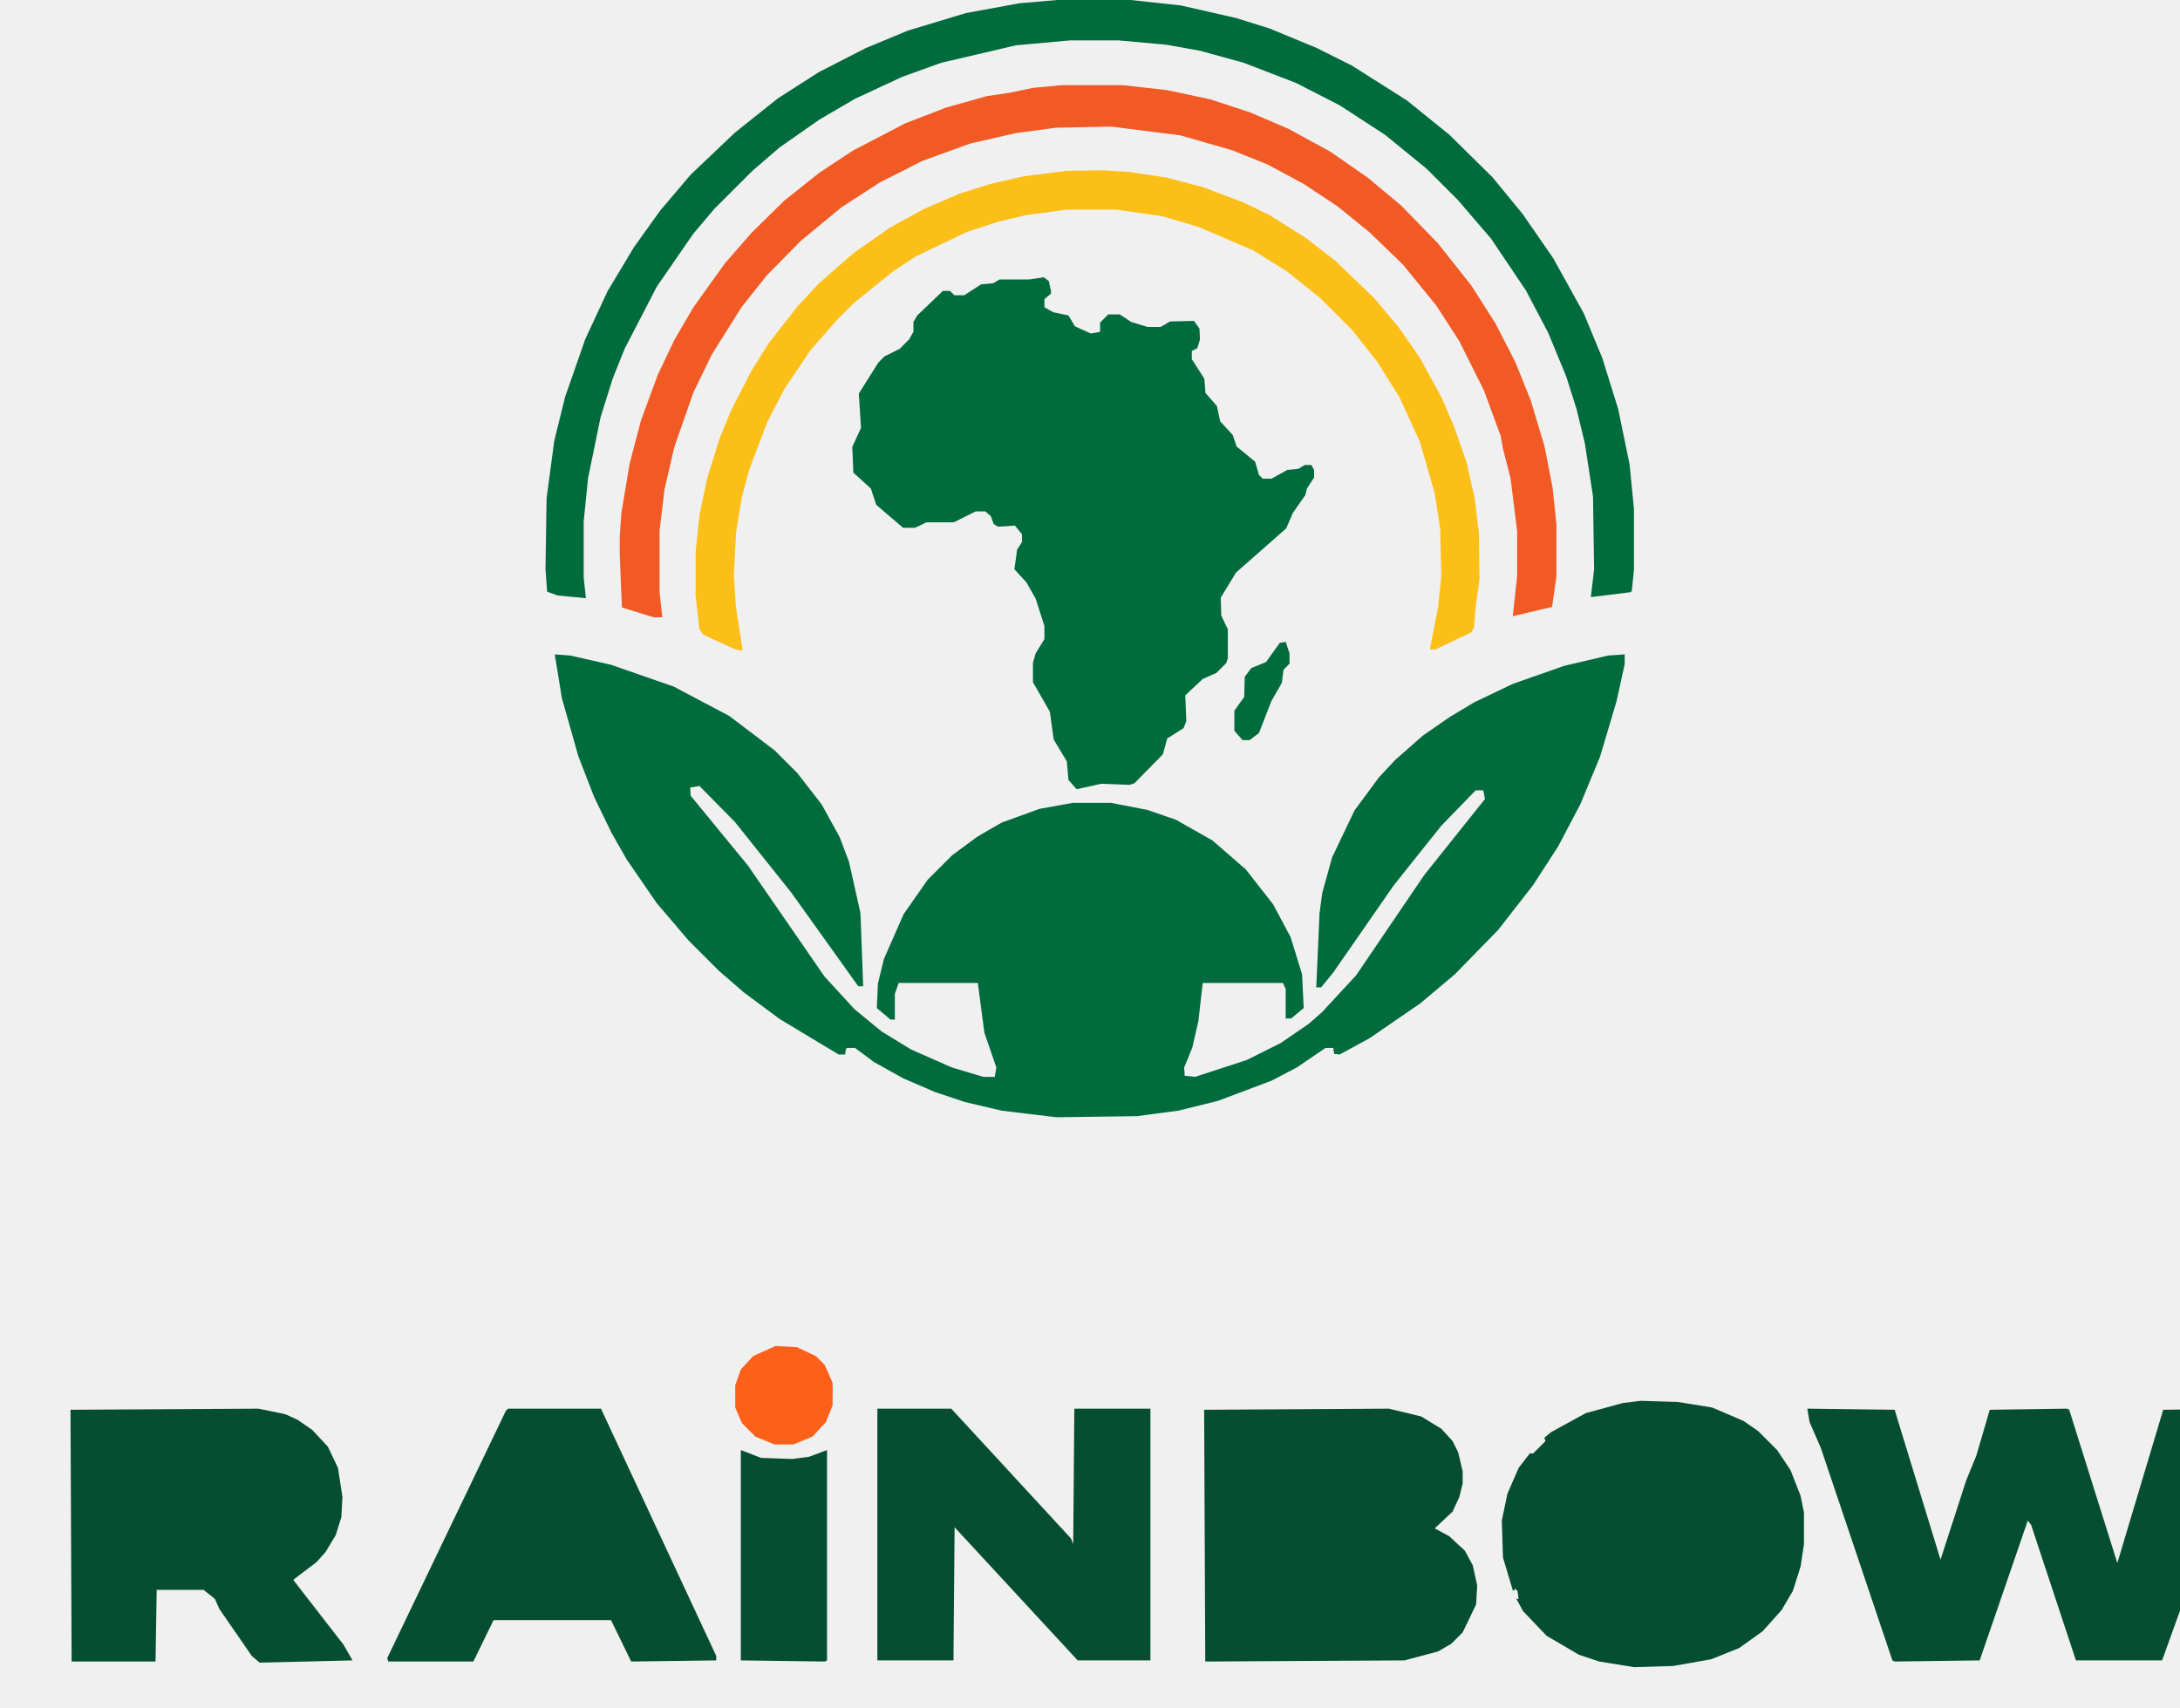
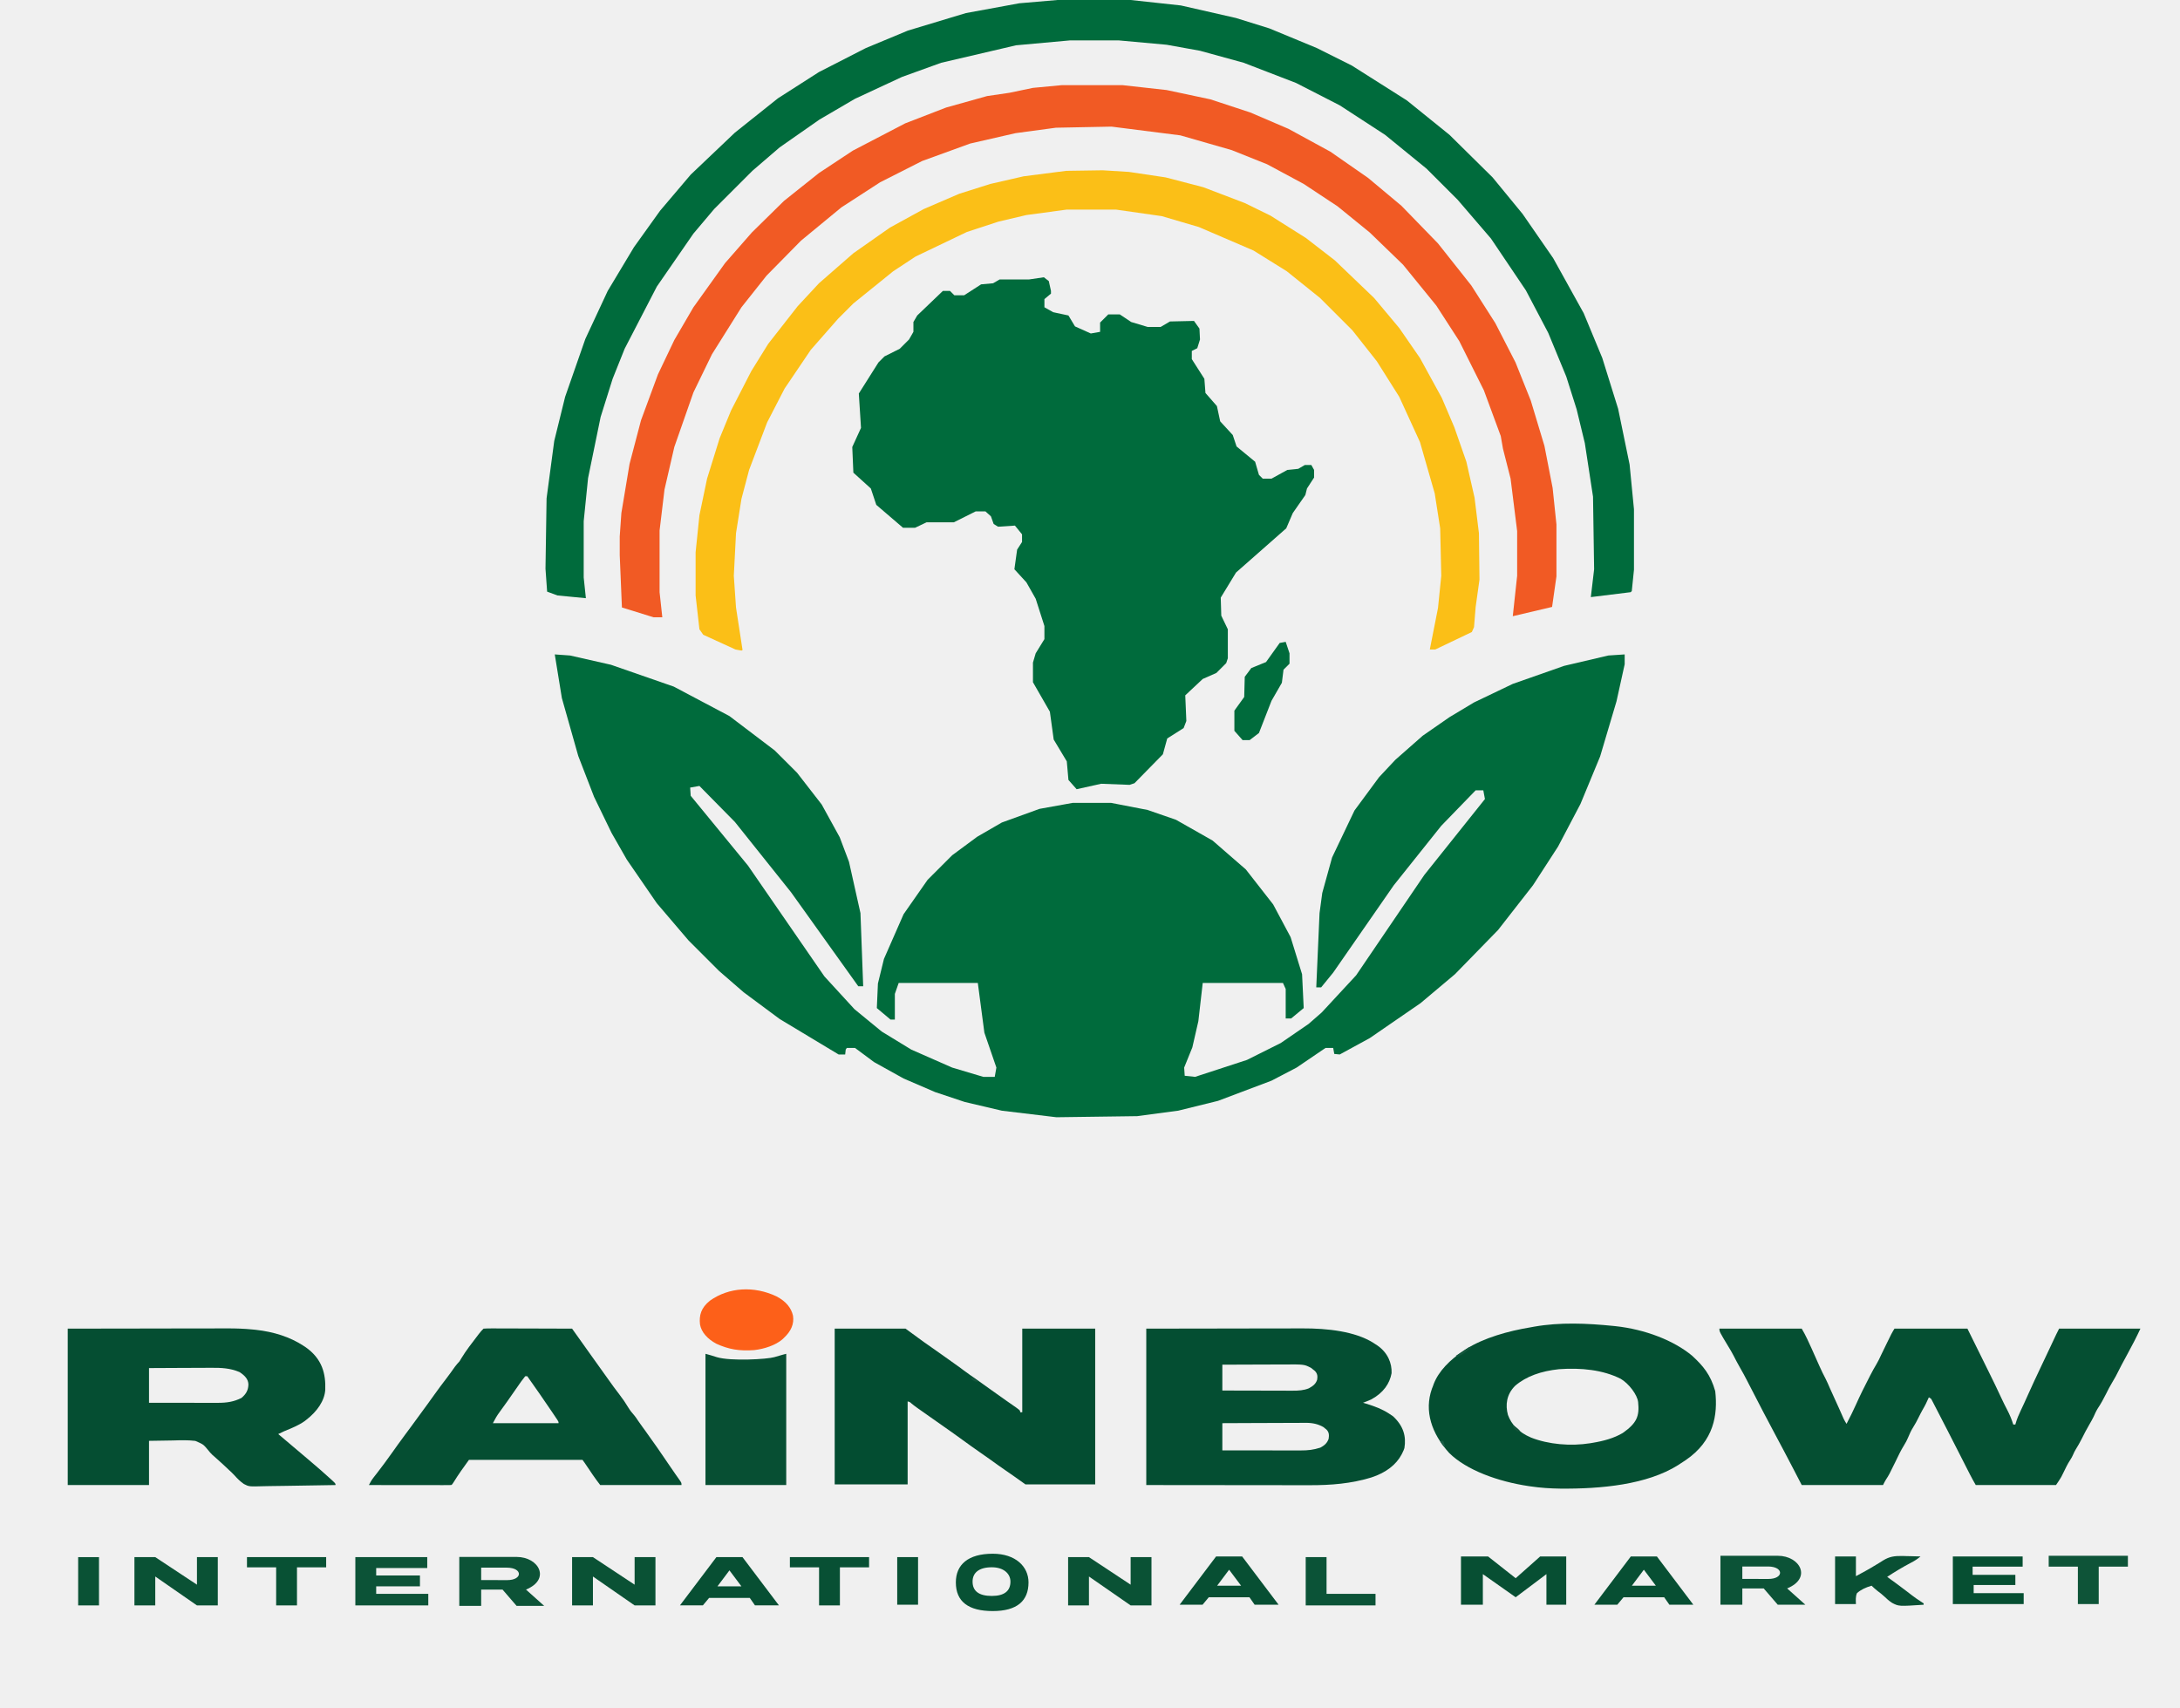
- <svg xmlns="http://www.w3.org/2000/svg" viewBox="0 0 780 611">
-   <svg x="195.0" y="0" width="390" height="400" viewBox="0 0 1995 2048">
-     <path d="M 1162,1802 1164,1829 1153,1901 1137,1948 1127,1969 1113,1987 1066,1993 969,1995 884,1987 865,1961 846,1911 834,1848 835,1803 Z" fill="#006B3C" />
-     <path d="M 1287,1653 1303,1672 1328,1717 1340,1747 1340,1765 1204,1768 1196,1706 1188,1675 1188,1656 Z" fill="#006B3C" />
-     <path d="M 1145,1654 1158,1701 1161,1766 836,1767 834,1733 849,1657 851,1655 Z" fill="#006B3C" />
-     <path d="M 712,1653 809,1656 809,1674 800,1704 792,1768 658,1765 658,1751 668,1726 681,1702 Z" fill="#006B3C" />
-     <path d="M 850,1550 850,1564 821,1620 758,1617 758,1603 791,1573 831,1548 Z" fill="#006B3C" />
-     <path d="M 1143,1544 1161,1542 1205,1569 1244,1602 1244,1617 1175,1620 1143,1559 Z" fill="#006B3C" />
-     <path d="M 1127,1601 1126,1618 872,1620 870,1611 870,1601 896,1556 932,1522 971,1504 1015,1502 1052,1514 1090,1544 1112,1572 Z" fill="#006B3C" />
-     <path d="M 17,1199 30,1279 60,1385 89,1460 121,1526 149,1575 204,1655 262,1723 318,1779 363,1818 429,1867 537,1932 549,1932 550,1923 552,1920 567,1920 602,1946 656,1976 714,2001 768,2019 836,2035 936,2047 1084,2045 1159,2035 1232,2017 1330,1980 1376,1956 1429,1920 1443,1920 1445,1931 1455,1932 1510,1902 1603,1838 1666,1785 1745,1704 1809,1622 1855,1551 1896,1473 1932,1386 1962,1285 1977,1217 1977,1199 1947,1201 1866,1220 1772,1253 1701,1287 1656,1314 1607,1348 1557,1392 1527,1424 1482,1485 1441,1571 1423,1636 1418,1673 1412,1809 1421,1809 1443,1782 1554,1622 1641,1513 1704,1448 1718,1448 1721,1464 1610,1603 1485,1787 1422,1855 1398,1876 1347,1911 1285,1942 1190,1973 1171,1971 1170,1956 1185,1919 1196,1871 1204,1801 1351,1801 1356,1812 1356,1866 1366,1866 1389,1847 1386,1785 1365,1717 1333,1657 1283,1593 1222,1540 1155,1502 1103,1484 1036,1471 966,1471 905,1482 836,1507 791,1533 745,1567 700,1612 656,1675 620,1757 609,1802 607,1847 632,1868 640,1868 640,1821 647,1801 792,1801 804,1892 826,1956 823,1973 802,1973 745,1956 670,1923 616,1890 566,1849 511,1789 371,1586 266,1458 265,1443 282,1440 347,1506 450,1635 573,1807 582,1807 577,1673 556,1579 539,1534 506,1474 461,1416 420,1375 337,1312 235,1258 120,1218 45,1201 Z" fill="#006B3C" />
-     <path d="M 1356,1176 1345,1178 1320,1213 1293,1224 1281,1240 1280,1277 1262,1302 1262,1339 1277,1356 1290,1356 1307,1343 1330,1284 1349,1251 1352,1227 1363,1216 1363,1197 Z" fill="#006B3C" />
-     <path d="M 728,533 681,578 674,590 674,608 666,622 649,639 621,653 610,664 574,721 578,784 562,819 564,866 596,895 606,925 655,967 677,967 698,957 748,957 788,937 806,937 816,946 821,960 829,965 860,963 873,979 873,993 864,1007 859,1043 881,1067 898,1097 914,1147 914,1171 898,1197 893,1214 893,1250 924,1304 931,1355 955,1395 958,1429 973,1446 1018,1436 1070,1438 1079,1435 1131,1382 1139,1353 1169,1334 1174,1321 1172,1274 1204,1244 1229,1233 1247,1215 1250,1206 1250,1153 1238,1128 1237,1095 1265,1049 1357,968 1369,940 1392,907 1395,895 1408,875 1408,861 1403,852 1391,852 1379,859 1359,861 1330,877 1314,877 1307,870 1300,846 1266,818 1259,797 1236,772 1230,744 1209,720 1207,694 1184,658 1184,643 1194,638 1199,622 1198,602 1188,588 1144,589 1127,599 1103,599 1073,590 1052,576 1031,576 1016,591 1016,608 999,611 970,598 958,578 930,572 914,563 914,548 926,538 926,533 922,515 913,508 886,512 832,512 820,519 798,521 767,541 749,541 741,533 Z" fill="#006B3C" />
-     <path d="M 2,913 0,1042 3,1084 22,1091 74,1096 70,1058 70,955 78,876 101,764 123,694 145,639 204,525 271,428 309,383 379,313 429,270 502,219 567,181 653,141 725,115 862,83 961,74 1050,74 1138,82 1199,93 1279,115 1375,152 1455,193 1538,247 1614,309 1671,366 1732,437 1796,532 1837,610 1870,690 1889,750 1904,812 1919,910 1921,1043 1915,1094 1988,1085 1990,1083 1994,1044 1994,933 1986,851 1965,749 1936,656 1902,574 1846,473 1790,392 1735,325 1656,247 1578,184 1477,120 1413,88 1326,52 1265,33 1164,10 1072,0 938,0 868,6 770,24 664,56 587,88 501,132 426,180 347,243 266,320 210,386 162,453 114,533 73,621 36,727 16,808 Z" fill="#006B3C" />
-     <path d="M 139,940 136,983 136,1017 140,1113 198,1131 214,1131 209,1085 209,972 218,897 236,819 271,719 305,649 359,563 405,505 468,441 542,380 613,334 690,295 778,263 861,244 935,234 1037,232 1163,248 1257,275 1322,301 1389,337 1451,378 1510,426 1571,485 1632,560 1674,625 1719,715 1750,799 1754,822 1768,877 1780,973 1780,1055 1772,1129 1844,1112 1852,1056 1852,961 1845,894 1830,817 1805,734 1777,664 1740,592 1696,523 1635,446 1568,377 1507,326 1438,278 1361,236 1291,206 1218,182 1138,165 1057,156 946,156 893,161 850,170 809,176 734,197 659,226 563,276 501,317 437,368 378,426 329,482 271,563 236,623 206,686 175,770 154,850 Z" fill="#F15A24" />
-     <path d="M 282,944 275,1012 275,1091 282,1153 289,1163 348,1190 359,1192 361,1191 349,1113 345,1055 349,977 359,914 373,861 406,774 438,712 486,641 536,584 564,556 637,497 678,470 772,425 830,406 881,394 955,384 1045,384 1129,396 1197,416 1297,459 1358,497 1419,546 1478,605 1523,662 1564,727 1602,810 1629,904 1639,968 1641,1055 1635,1114 1620,1190 1630,1190 1697,1158 1701,1149 1704,1112 1711,1062 1710,977 1702,912 1687,846 1665,783 1642,729 1602,656 1564,601 1518,546 1446,477 1393,436 1328,395 1281,372 1205,343 1136,325 1069,315 1021,312 954,313 876,323 815,337 758,355 693,383 631,417 564,464 501,519 462,561 408,630 377,680 340,752 319,803 296,877 Z" fill="#FBBF17" />
-   </svg>
-   <svg x="0" y="428" width="780" height="183" viewBox="0 0 1948 457">
-     <path d="M 1543,540 1545,541 1554,559 1553,560 1533,559 Z" fill="#054E32" />
-     <path d="M 1154,540 1156,541 1165,559 1164,560 1144,559 Z" fill="#054E32" />
-     <path d="M 685,540 695,559 694,561 675,560 Z" fill="#054E32" />
-     <path d="M 452,536 480,535 486,540 487,544 486,547 480,552 453,552 Z" fill="#054E32" />
-     <path d="M 909,546 918,536 924,534 939,534 945,536 953,543 955,547 955,556 952,562 947,566 941,568 923,568 917,566 911,561 909,556 Z" fill="#054E32" />
-     <path d="M 1636,534 1663,533 1670,537 1672,543 1669,548 1662,551 1637,551 Z" fill="#054E32" />
-     <path d="M 1226,519 1226,589 1292,589 1292,572 1246,571 1246,520 Z" fill="#054E32" />
-     <path d="M 1003,519 1003,589 1022,589 1023,548 1061,589 1081,589 1081,519 1062,519 1061,558 1023,519 Z" fill="#054E32" />
-     <path d="M 843,519 842,587 862,588 862,519 Z" fill="#054E32" />
-     <path d="M 742,519 742,534 769,535 769,589 788,589 788,535 816,534 816,519 Z" fill="#054E32" />
-     <path d="M 638,588 660,589 667,578 703,578 708,589 731,589 731,586 698,520 672,519 Z" fill="#054E32" />
-     <path d="M 537,519 537,589 556,589 557,549 595,589 615,589 615,519 596,519 595,558 557,519 Z" fill="#054E32" />
-     <path d="M 334,519 333,589 402,589 402,572 353,571 354,561 394,561 394,546 354,546 353,536 401,535 401,519 Z" fill="#054E32" />
-     <path d="M 232,519 232,534 259,535 259,589 278,589 278,535 306,534 306,519 Z" fill="#054E32" />
-     <path d="M 126,519 126,589 145,589 146,549 184,589 204,589 204,519 185,519 184,558 147,520 Z" fill="#054E32" />
-     <path d="M 73,519 73,589 92,589 92,519 Z" fill="#054E32" />
-     <path d="M 1834,518 1834,587 1901,587 1901,571 1854,570 1855,559 1893,559 1893,545 1853,544 1854,533 1900,533 1900,519 Z" fill="#054E32" />
-     <path d="M 1497,587 1519,588 1526,577 1562,577 1567,588 1590,588 1556,518 1531,519 Z" fill="#054E32" />
-     <path d="M 1372,518 1372,588 1393,587 1394,546 1423,577 1451,546 1452,588 1471,588 1471,518 1446,518 1424,548 1398,518 Z" fill="#054E32" />
-     <path d="M 1108,586 1108,588 1130,588 1136,577 1172,577 1178,588 1201,588 1166,518 1141,519 Z" fill="#054E32" />
-     <path d="M 502,527 497,522 485,518 431,519 430,589 452,590 452,567 471,566 485,590 510,590 509,586 495,567 503,558 507,549 507,538 Z" fill="#054E32" />
-     <path d="M 1925,517 1924,533 1952,534 1952,587 1971,587 1971,534 1998,533 1998,517 Z" fill="#054E32" />
-     <path d="M 1804,519 1795,517 1781,517 1774,519 1744,545 1743,518 1724,518 1724,587 1743,587 1744,572 1753,563 1758,561 1774,583 1781,589 1795,590 1807,588 1807,585 1773,548 Z" fill="#054E32" />
-     <path d="M 1616,517 1616,588 1636,588 1637,564 1655,564 1669,588 1696,587 1679,565 1688,556 1692,545 1690,531 1681,520 1674,517 Z" fill="#054E32" />
-     <path d="M 893,531 889,538 887,547 888,563 893,574 906,584 921,588 951,587 968,579 976,567 978,558 976,539 973,533 964,524 957,520 942,516 917,517 903,522 Z" fill="#054E32" />
-     <path d="M 1148,327 1231,326 1237,328 1245,335 1248,341 1248,348 1245,356 1239,362 1226,366 1149,366 Z" fill="#054E32" />
-     <path d="M 494,259 508,287 524,326 464,327 463,324 Z" fill="#054E32" />
-     <path d="M 1454,251 1471,248 1499,251 1522,263 1532,276 1538,291 1538,317 1531,332 1515,347 1491,356 1466,357 1445,351 1426,337 1416,314 1415,297 1417,286 1423,273 1436,260 Z" fill="#054E32" />
-     <path d="M 139,248 208,247 219,250 228,257 232,264 233,275 231,283 223,292 209,297 140,297 Z" fill="#054E32" />
-     <path d="M 1148,243 1222,242 1227,244 1235,252 1237,263 1234,271 1228,277 1219,280 1149,280 Z" fill="#054E32" />
-     <path d="M 662,227 662,415 737,416 739,415 739,227 723,233 708,235 680,234 Z" fill="#054E32" />
-     <path d="M 1615,190 1617,202 1627,225 1691,415 1693,416 1769,415 1812,290 1815,294 1855,415 1932,415 1986,265 2010,193 2010,190 1933,191 1892,328 1849,191 1847,190 1778,191 1766,232 1757,254 1734,325 1693,191 Z" fill="#054E32" />
-     <path d="M 1076,191 1077,416 1255,415 1285,407 1297,400 1307,390 1319,365 1320,348 1316,330 1309,317 1295,304 1282,297 1298,282 1304,269 1307,257 1307,246 1303,229 1298,219 1288,208 1270,197 1241,190 Z" fill="#054E32" />
-     <path d="M 784,190 784,415 852,415 853,296 963,415 1028,415 1028,190 960,190 959,311 957,306 850,190 Z" fill="#054E32" />
-     <path d="M 346,413 347,416 423,416 441,379 546,379 564,416 640,415 640,411 537,190 454,190 452,192 Z" fill="#054E32" />
-     <path d="M 63,191 64,416 139,416 140,352 182,352 192,360 196,369 225,411 232,417 315,415 307,401 262,343 283,327 291,318 300,303 305,287 306,269 302,243 293,224 279,209 266,200 255,195 231,190 Z" fill="#054E32" />
-     <path d="M 1386,211 1380,216 1381,219 1370,230 1367,230 1357,243 1347,266 1342,290 1343,323 1352,353 1354,351 1356,353 1357,360 1355,360 1361,371 1382,393 1411,410 1429,416 1460,421 1495,420 1529,414 1554,404 1575,389 1592,370 1602,353 1609,331 1612,311 1612,283 1609,268 1600,245 1588,227 1571,210 1558,201 1530,189 1499,184 1466,183 1450,185 1417,194 Z" fill="#054E32" />
-     <path d="M 693,134 673,143 662,155 657,169 657,189 663,203 675,215 692,222 709,222 726,215 738,202 744,187 744,167 737,151 729,143 712,135 Z" fill="#FF6019" />
-   </svg>
+ <svg xmlns="http://www.w3.org/2000/svg" width="780" height="611" viewBox="0 0 780 611" fill="none">
+   <g clip-path="url(#clip0_2345_295)">
+     <g clip-path="url(#clip1_2345_295)">
+       <path d="M422.129 351.953L422.52 357.227L420.371 371.289L417.246 380.469L415.293 384.57L412.559 388.086L403.379 389.258L384.434 389.648L367.832 388.086L364.121 383.008L360.41 373.242L358.066 360.938L358.262 352.148L422.129 351.953Z" fill="#006B3C" />
+       <path d="M446.543 322.852L449.668 326.562L454.551 335.352L456.895 341.211V344.727L430.332 345.312L428.77 333.203L427.207 327.148V323.438L446.543 322.852Z" fill="#006B3C" />
+       <path d="M418.809 323.047L421.348 332.227L421.934 344.922L358.457 345.117L358.066 338.477L360.996 323.633L361.387 323.242L418.809 323.047Z" fill="#006B3C" />
+       <path d="M334.238 322.852L353.184 323.438V326.953L351.426 332.812L349.863 345.312L323.691 344.727V341.992L325.645 337.109L328.184 332.422L334.238 322.852Z" fill="#006B3C" />
+       <path d="M361.191 302.734V305.469L355.527 316.406L343.223 315.82V313.086L349.668 307.227L357.48 302.344L361.191 302.734Z" fill="#006B3C" />
+       <path d="M418.418 301.562L421.934 301.172L430.527 306.445L438.145 312.891V315.82L424.668 316.406L418.418 304.492V301.562Z" fill="#006B3C" />
+       <path d="M415.293 312.695L415.098 316.016L365.488 316.406L365.098 314.648V312.695L370.176 303.906L377.207 297.266L384.824 293.75L393.418 293.359L400.645 295.703L408.066 301.562L412.363 307.031L415.293 312.695Z" fill="#006B3C" />
+       <path d="M198.496 234.18L201.035 249.805L206.895 270.508L212.559 285.156L218.809 298.047L224.277 307.617L235.02 323.242L246.348 336.523L257.285 347.461L266.074 355.078L278.965 364.648L300.059 377.344H302.402L302.598 375.586L302.988 375H305.918L312.754 380.078L323.301 385.938L334.629 390.82L345.176 394.336L358.457 397.461L377.988 399.805L406.895 399.414L421.543 397.461L435.801 393.945L454.941 386.719L463.926 382.031L474.277 375H477.012L477.402 377.148L479.355 377.344L490.098 371.484L508.262 358.984L520.566 348.633L535.996 332.812L548.496 316.797L557.48 302.93L565.488 287.695L572.52 270.703L578.379 250.977L581.309 237.695V234.18L575.449 234.57L559.629 238.281L541.27 244.727L527.402 251.367L518.613 256.641L509.043 263.281L499.277 271.875L493.418 278.125L484.629 290.039L476.621 306.836L473.105 319.531L472.129 326.758L470.957 353.32H472.715L477.012 348.047L498.691 316.797L515.684 295.508L527.988 282.812H530.723L531.309 285.938L509.629 313.086L485.215 349.023L472.91 362.305L468.223 366.406L458.262 373.242L446.152 379.297L427.598 385.352L423.887 384.961L423.691 382.031L426.621 374.805L428.77 365.43L430.332 351.758H459.043L460.02 353.906V364.453H461.973L466.465 360.742L465.879 348.633L461.777 335.352L455.527 323.633L445.762 311.133L433.848 300.781L420.762 293.359L410.605 289.844L397.52 287.305H383.848L371.934 289.453L358.457 294.336L349.668 299.414L340.684 306.055L331.895 314.844L323.301 327.148L316.27 343.164L314.121 351.953L313.73 360.742L318.613 364.844H320.176V355.664L321.543 351.758H349.863L352.207 369.531L356.504 382.031L355.918 385.352H351.816L340.684 382.031L326.035 375.586L315.488 369.141L305.723 361.133L294.98 349.414L267.637 309.766L247.129 284.766L246.934 281.836L250.254 281.25L262.949 294.141L283.066 319.336L307.09 352.93H308.848L307.871 326.758L303.77 308.398L300.449 299.609L294.004 287.891L285.215 276.562L277.207 268.555L260.996 256.25L241.074 245.703L218.613 237.891L203.965 234.57L198.496 234.18Z" fill="#006B3C" />
+       <path d="M460.02 229.688L457.871 230.078L452.988 236.914L447.715 239.062L445.371 242.188L445.176 249.414L441.66 254.297V261.523L444.59 264.844H447.129L450.449 262.305L454.941 250.781L458.652 244.336L459.238 239.648L461.387 237.5V233.789L460.02 229.688Z" fill="#006B3C" />
+       <path d="M337.363 104.102L328.184 112.891L326.816 115.234V118.75L325.254 121.484L321.934 124.805L316.465 127.539L314.316 129.688L307.285 140.82L308.066 153.125L304.941 159.961L305.332 169.141L311.582 174.805L313.535 180.664L323.105 188.867H327.402L331.504 186.914H341.27L349.082 183.008H352.598L354.551 184.766L355.527 187.5L357.09 188.477L363.145 188.086L365.684 191.211V193.945L363.926 196.68L362.949 203.711L367.246 208.398L370.566 214.258L373.691 224.023V228.711L370.566 233.789L369.59 237.109V244.141L375.645 254.688L377.012 264.648L381.699 272.461L382.285 279.102L385.215 282.422L394.004 280.469L404.16 280.859L405.918 280.273L416.074 269.922L417.637 264.258L423.496 260.547L424.473 258.008L424.082 248.828L430.332 242.969L435.215 240.82L438.73 237.305L439.316 235.547V225.195L436.973 220.312L436.777 213.867L442.246 204.883L460.215 189.062L462.559 183.594L467.051 177.148L467.637 174.805L470.176 170.898V168.164L469.199 166.406H466.855L464.512 167.773L460.605 168.164L454.941 171.289H451.816L450.449 169.922L449.082 165.234L442.441 159.766L441.074 155.664L436.582 150.781L435.41 145.312L431.309 140.625L430.918 135.547L426.426 128.516V125.586L428.379 124.609L429.355 121.484L429.16 117.578L427.207 114.844L418.613 115.039L415.293 116.992H410.605L404.746 115.234L400.645 112.5H396.543L393.613 115.43V118.75L390.293 119.336L384.629 116.797L382.285 112.891L376.816 111.719L373.691 109.961V107.031L376.035 105.078V104.102L375.254 100.586L373.496 99.219L368.223 100H357.676L355.332 101.367L351.035 101.758L344.98 105.664H341.465L339.902 104.102H337.363Z" fill="#006B3C" />
+       <path d="M195.566 178.32L195.176 203.516L195.762 211.719L199.473 213.086L209.629 214.062L208.848 206.641V186.523L210.41 171.094L214.902 149.219L219.199 135.547L223.496 124.805L235.02 102.539L248.105 83.594L255.527 74.805L269.199 61.133L278.965 52.734L293.223 42.773L305.918 35.352L322.715 27.539L336.777 22.461L363.535 16.211L382.871 14.453H400.254L417.441 16.016L429.355 18.164L444.98 22.461L463.73 29.688L479.355 37.695L495.566 48.242L510.41 60.352L521.543 71.484L533.457 85.352L545.957 103.906L553.965 119.141L560.41 134.766L564.121 146.484L567.051 158.594L569.98 177.734L570.371 203.711L569.199 213.672L583.457 211.914L583.848 211.523L584.629 203.906V182.227L583.066 166.211L578.965 146.289L573.301 128.125L566.66 112.109L555.723 92.383L544.785 76.562L534.043 63.477L518.613 48.242L503.379 35.938L483.652 23.438L471.152 17.188L454.16 10.156L442.246 6.445L422.52 1.953L404.551 0H378.379L364.707 1.172L345.566 4.688L324.863 10.938L309.824 17.188L293.027 25.781L278.379 35.156L262.949 47.461L247.129 62.5L236.191 75.391L226.816 88.477L217.441 104.102L209.434 121.289L202.207 141.992L198.301 157.812L195.566 178.32Z" fill="#006B3C" />
+       <path d="M222.324 183.594L221.738 191.992V198.633L222.52 217.383L233.848 220.898H236.973L235.996 211.914V189.844L237.754 175.195L241.27 159.961L248.105 140.43L254.746 126.758L265.293 109.961L274.277 98.633L286.582 86.133L301.035 74.219L314.902 65.234L329.941 57.617L347.129 51.367L363.34 47.656L377.793 45.703L397.715 45.312L422.324 48.438L440.684 53.711L453.379 58.789L466.465 65.82L478.574 73.828L490.098 83.203L502.012 94.727L513.926 109.375L522.129 122.07L530.918 139.648L536.973 156.055L537.754 160.547L540.488 171.289L542.832 190.039V206.055L541.27 220.508L555.332 217.188L556.895 206.25V187.695L555.527 174.609L552.598 159.57L547.715 143.359L542.246 129.688L535.02 115.625L526.426 102.148L514.512 87.109L501.426 73.633L489.512 63.672L476.035 54.297L460.996 46.094L447.324 40.234L433.066 35.547L417.441 32.227L401.621 30.469H379.941L369.59 31.445L361.191 33.203L353.184 34.375L338.535 38.477L323.887 44.141L305.137 53.906L293.027 61.914L280.527 71.875L269.004 83.203L259.434 94.141L248.105 109.961L241.27 121.68L235.41 133.984L229.355 150.391L225.254 166.016L222.324 183.594Z" fill="#F15A24" />
+       <path d="M250.254 184.375L248.887 197.656V213.086L250.254 225.195L251.621 227.148L263.145 232.422L265.293 232.812L265.684 232.617L263.34 217.383L262.559 206.055L263.34 190.82L265.293 178.516L268.027 168.164L274.473 151.172L280.723 139.062L290.098 125.195L299.863 114.062L305.332 108.594L319.59 97.07L327.598 91.797L345.957 83.008L357.285 79.297L367.246 76.953L381.699 75H399.277L415.684 77.344L428.965 81.25L448.496 89.648L460.41 97.07L472.324 106.641L483.848 118.164L492.637 129.297L500.645 141.992L508.066 158.203L513.34 176.562L515.293 189.062L515.684 206.055L514.512 217.578L511.582 232.422H513.535L526.621 226.172L527.402 224.414L527.988 217.188L529.355 207.422L529.16 190.82L527.598 178.125L524.668 165.234L520.371 152.93L515.879 142.383L508.066 128.125L500.645 117.383L491.66 106.641L477.598 93.164L467.246 85.156L454.551 77.148L445.371 72.656L430.527 66.992L417.051 63.477L403.965 61.523L394.59 60.938L381.504 61.133L366.27 63.086L354.355 65.82L343.223 69.336L330.527 74.805L318.418 81.445L305.332 90.625L293.027 101.367L285.41 109.57L274.863 123.047L268.809 132.812L261.582 146.875L257.48 156.836L252.988 171.289L250.254 184.375Z" fill="#FBBF17" />
+     </g>
+     <g clip-path="url(#clip2_2345_295)">
+       <path d="M615.201 475.454C624.921 475.454 634.641 475.454 644.656 475.454C645.372 476.697 646.035 477.902 646.621 479.167C646.733 479.411 646.733 479.411 646.848 479.659C647.09 480.177 647.329 480.698 647.568 481.219C647.735 481.579 647.903 481.941 648.071 482.302C649.078 484.487 650.055 486.675 651.002 488.872C651.658 490.381 652.4 491.865 653.179 493.352C653.735 494.447 654.212 495.554 654.689 496.669C655.159 497.742 655.651 498.81 656.143 499.881C656.785 501.263 657.415 502.646 658.03 504.033C658.145 504.296 658.265 504.558 658.384 504.831C658.611 505.342 658.839 505.855 659.063 506.369C659.167 506.605 659.271 506.839 659.376 507.08C659.469 507.289 659.559 507.496 659.655 507.71C659.954 508.328 660.308 508.924 660.688 509.523C661.896 507.204 663.063 504.882 664.111 502.529C665.494 499.412 667.034 496.328 668.622 493.252C668.805 492.897 668.988 492.539 669.167 492.182C669.857 490.819 670.613 489.478 671.408 488.14C672.027 487.081 672.549 486.015 673.037 484.927C673.66 483.569 674.335 482.224 675.002 480.875C675.255 480.362 675.505 479.851 675.759 479.34C675.919 479.011 676.083 478.683 676.244 478.354C676.463 477.911 676.463 477.911 676.683 477.461C677.034 476.785 677.433 476.118 677.839 475.454C686.452 475.454 695.065 475.454 703.939 475.454C705.169 477.943 706.4 480.433 707.667 482.997C708.528 484.74 708.528 484.74 709.408 486.519C710.255 488.232 710.255 488.232 710.672 489.081C710.956 489.653 711.235 490.225 711.519 490.794C713.092 493.977 714.651 497.163 716.12 500.368C716.768 501.777 717.466 503.171 718.2 504.563C719.095 506.281 719.796 507.987 720.344 509.766C720.59 509.766 720.836 509.766 721.09 509.766C721.131 509.62 721.168 509.474 721.213 509.326C721.664 507.761 722.29 506.264 723.025 504.748C723.935 502.845 724.803 500.935 725.653 499.02C727.055 495.868 728.528 492.734 730.016 489.597C730.266 489.069 730.515 488.539 730.765 488.011C731.265 486.957 731.761 485.903 732.26 484.849C732.79 483.728 733.319 482.608 733.849 481.486C733.983 481.199 734.117 480.912 734.255 480.615C734.516 480.068 734.773 479.518 735.031 478.968C735.146 478.719 735.265 478.471 735.385 478.216C735.485 477.999 735.586 477.782 735.694 477.559C736.034 476.855 736.391 476.154 736.749 475.454C746.347 475.454 755.944 475.454 765.832 475.454C764.46 478.44 762.923 481.377 761.324 484.314C759.833 487.052 758.352 489.789 756.988 492.556C756.619 493.255 756.227 493.929 755.798 494.613C754.948 495.983 754.247 497.38 753.55 498.786C752.655 500.565 751.723 502.3 750.571 504.016C749.967 504.982 749.538 505.98 749.087 506.98C748.651 507.88 748.151 508.761 747.633 509.644C746.593 511.409 745.672 513.193 744.781 514.991C744.147 516.256 743.435 517.49 742.667 518.721C742.309 519.313 742.018 519.907 741.761 520.52C741.477 521.189 741.153 521.795 740.724 522.435C739.721 523.927 739.024 525.499 738.259 527.049C738.133 527.297 738.01 527.545 737.883 527.803C737.715 528.137 737.715 528.137 737.547 528.477C736.984 529.478 736.295 530.449 735.631 531.424C726.157 531.424 716.683 531.424 706.922 531.424C706.206 530.176 705.516 528.942 704.871 527.679C704.785 527.511 704.703 527.343 704.614 527.171C704.431 526.81 704.244 526.45 704.062 526.09C703.767 525.508 703.473 524.927 703.174 524.345C702.376 522.776 701.579 521.206 700.777 519.634C699.476 517.074 698.167 514.514 696.855 511.956C696.732 511.718 696.609 511.477 696.482 511.231C695.673 509.654 694.86 508.08 694.043 506.503C693.775 505.982 693.506 505.464 693.238 504.943C692.865 504.215 692.489 503.488 692.108 502.76C691.996 502.541 691.885 502.32 691.769 502.093C691.665 501.894 691.56 501.692 691.452 501.485C691.359 501.31 691.269 501.134 691.176 500.952C690.904 500.47 690.904 500.47 690.143 500.032C690.05 500.239 689.953 500.443 689.856 500.655C689.662 501.069 689.662 501.069 689.468 501.492C689.342 501.762 689.215 502.035 689.088 502.315C688.7 503.098 688.272 503.865 687.82 504.634C687.321 505.515 686.885 506.41 686.437 507.303C685.852 508.469 685.263 509.623 684.528 510.754C683.742 511.983 683.201 513.251 682.66 514.533C682.272 515.434 681.829 516.295 681.277 517.159C680.076 519.072 679.174 521.058 678.212 523.029C675.915 527.74 675.915 527.74 674.804 529.448C674.402 530.096 674.077 530.762 673.738 531.424C664.141 531.424 654.544 531.424 644.656 531.424C643.664 529.512 642.672 527.599 641.651 525.63C639.447 521.386 637.217 517.149 634.943 512.922C632.199 507.824 629.563 502.704 626.919 497.582C626.554 496.876 626.189 496.168 625.823 495.46C625.573 494.97 625.32 494.481 625.066 493.992C624.302 492.508 623.519 491.031 622.658 489.568C622.344 489.006 622.035 488.444 621.726 487.879C621.576 487.607 621.427 487.334 621.271 487.052C620.92 486.4 620.585 485.747 620.253 485.09C619.701 484 619.067 482.937 618.415 481.873C615.201 476.544 615.201 476.544 615.201 475.454Z" fill="#054F32" />
+       <path d="M298.652 475.454C307.019 475.454 315.385 475.454 324.006 475.454C327.361 477.887 327.361 477.887 328.551 478.785C330.049 479.909 331.615 480.99 333.178 482.078C334.896 483.277 336.604 484.484 338.301 485.696C338.987 486.188 339.676 486.677 340.366 487.166C343.319 489.261 343.319 489.261 344.628 490.252C346.127 491.381 347.7 492.461 349.262 493.549C350.784 494.61 352.282 495.681 353.763 496.761C355.836 498.27 357.939 499.762 360.064 501.239C360.299 501.402 360.534 501.565 360.772 501.733C361.235 502.052 361.693 502.373 362.155 502.689C365.019 504.683 365.019 504.683 365.019 505.386C365.265 505.386 365.511 505.386 365.765 505.386C365.765 495.508 365.765 485.631 365.765 475.454C374.377 475.454 382.99 475.454 391.864 475.454C391.864 493.844 391.864 512.234 391.864 531.181C383.62 531.181 375.377 531.181 366.883 531.181C365.53 530.217 364.176 529.254 362.782 528.261C361.775 527.56 360.765 526.859 359.754 526.163C357.927 524.9 356.123 523.632 354.355 522.335C353.144 521.462 351.902 520.603 350.664 519.744C348.584 518.3 346.529 516.843 344.512 515.363C342.353 513.781 340.157 512.224 337.939 510.676C336.138 509.423 334.352 508.162 332.566 506.897C331.794 506.349 331.019 505.804 330.243 505.259C330.042 505.116 329.841 504.975 329.632 504.829C329.248 504.561 328.868 504.291 328.483 504.023C327.674 503.454 326.899 502.879 326.161 502.268C325.568 501.716 325.568 501.716 324.751 501.492C324.751 511.289 324.751 521.087 324.751 531.181C316.138 531.181 307.526 531.181 298.652 531.181C298.652 512.791 298.652 494.401 298.652 475.454Z" fill="#034D31" />
+       <path d="M252.419 484.458C253.825 484.825 255.122 485.219 256.476 485.66C261.513 487.178 274.603 486.397 277.027 485.66C279.45 484.922 281.315 484.458 281.315 484.458V531.424C271.841 531.424 262.18 531.424 252.419 531.424C252.419 515.925 252.419 500.426 252.419 484.458Z" fill="#074F33" />
+       <path d="M548.904 474.75C558.117 473.117 567.834 473.535 577.17 474.479C577.617 474.523 577.618 474.524 578.072 474.57C588.635 475.721 598.911 479.68 605.484 485.187C609.388 488.806 612.032 491.88 613.71 497.842C614.642 506.237 613.303 515.577 603.113 522.524C602.546 522.899 601.976 523.269 601.405 523.637C600.909 523.963 600.909 523.963 600.406 524.296C589.321 531.275 572.957 532.84 558.241 532.701C554.658 532.655 551.208 532.427 547.715 531.911C547.435 531.87 547.156 531.83 546.869 531.789C536.012 530.161 524.755 526.126 518.514 519.947C512.227 513.019 509.517 504.95 512.332 496.977C512.444 496.7 512.551 496.422 512.667 496.138C512.767 495.855 512.865 495.574 512.97 495.284C514.755 490.651 518.756 486.613 523.852 483.24C524.143 483.048 524.434 482.854 524.736 482.654C530.944 478.78 539.479 476.32 547.715 474.967C548.304 474.86 548.304 474.859 548.904 474.75ZM579.909 493.419C573.556 490.192 565.681 489.401 557.829 489.963C551.412 490.637 546.098 492.489 542.124 495.895C539.014 498.966 538.564 502.785 539.537 506.328C540.782 509.737 543.299 512.521 547.844 514.451C554.011 516.88 561.956 517.581 568.943 516.467C569.331 516.401 569.331 516.4 569.715 516.337C573.809 515.668 577.489 514.653 580.643 512.777C585.658 509.246 586.646 506.754 586.119 501.735C585.847 499.141 582.806 495.118 579.909 493.419Z" fill="#044E31" />
+       <path d="M277.829 463.909C281.233 465.685 283.113 468.036 283.739 470.83C284.194 473.811 283.016 476.429 280.383 478.86C280.137 479.094 280.137 479.094 279.884 479.33C277.509 481.347 273.646 482.703 269.847 483.136C264.545 483.535 260.704 482.861 256.357 480.88C253.091 479.15 250.928 476.685 250.462 473.944C250.101 470.72 250.801 468.019 254.015 465.444C260.779 460.638 269.735 460.083 277.829 463.909Z" fill="#FD6019" />
+       <path d="M532.428 556.976H522.734V574.254H530.564V563.303L542.309 571.577L553.308 563.303V574.254H560.392V556.976H551.071L542.309 564.763L532.428 556.976Z" fill="#074F33" />
+       <path d="M81.188 475.366C84.375 475.351 87.463 475.463 90.617 475.782C90.901 475.811 91.188 475.841 91.478 475.87C98.052 476.595 103.771 478.456 108.499 481.537C108.734 481.685 108.965 481.837 109.204 481.99C115.389 486.253 116.586 491.736 116.377 497.362C116.116 501.285 113.465 505.086 109.617 508.062C109.293 508.315 109.293 508.316 108.961 508.574C106.873 510.058 104.271 511.097 101.676 512.168C100.945 512.484 100.248 512.825 99.551 513.173C99.685 513.285 99.815 513.394 99.953 513.509C102.977 516.039 105.982 518.578 108.961 521.131C109.669 521.734 110.379 522.338 111.091 522.941C113.503 524.993 115.897 527.052 118.193 529.159C118.383 529.332 118.574 529.504 118.771 529.684C120.058 530.879 120.058 530.88 120.058 531.425C115.956 531.515 111.851 531.584 107.746 531.626C105.841 531.645 103.935 531.672 102.03 531.719C100.189 531.76 98.347 531.784 96.505 531.794C95.804 531.801 95.103 531.814 94.405 531.836C89.085 531.991 89.085 531.991 87.266 531.05C85.935 530.132 84.912 529.107 83.95 528.014C83.317 527.306 82.593 526.647 81.862 525.978C81.598 525.725 81.33 525.472 81.058 525.209C79.823 524.041 78.541 522.894 77.262 521.746C77.075 521.578 76.889 521.41 76.695 521.237C76.483 521.055 76.27 520.875 76.05 520.685C75.442 520.109 74.969 519.559 74.481 518.938C72.78 516.88 72.78 516.879 69.891 515.624C67.199 515.293 64.522 515.393 61.8 515.47C57.602 515.539 57.601 515.538 53.317 515.606V531.425H24.235V475.454C39.518 475.432 39.518 475.431 55.11 475.407C59.92 475.397 59.921 475.397 64.827 475.387C68.768 475.385 68.768 475.385 70.621 475.383C71.904 475.383 73.183 475.381 74.466 475.376C76.11 475.371 77.75 475.371 79.394 475.371C79.991 475.371 80.587 475.368 81.188 475.366ZM75.405 489.466C74.801 489.47 74.201 489.473 73.597 489.475C72.012 489.478 70.424 489.483 68.839 489.495C66.874 489.507 64.909 489.514 62.944 489.519C60.055 489.529 60.055 489.529 53.317 489.568V501.979C56.226 501.984 59.134 501.989 62.042 501.991C63.958 501.991 65.875 501.993 67.791 501.996C69.387 501.998 70.983 502.001 72.575 502.001C73.183 502.001 73.791 502.003 74.398 502.003C75.275 502.005 76.147 502.006 77.019 502.006H77.825C81.237 502.01 83.694 501.613 86.408 500.246C88.186 498.762 88.828 497.318 88.88 495.437C88.843 493.612 87.698 492.296 85.711 490.999C82.393 489.585 79.26 489.432 75.405 489.466Z" fill="#054E32" />
+       <path d="M70.469 557.219V567.075L55.555 557.219H48.098V574.497H55.555V564.155L70.469 574.497H77.926V557.219H70.469Z" fill="#0A5235" />
+       <path d="M127.142 557.219C135.631 557.219 144.121 557.219 152.868 557.219C152.868 558.504 152.868 559.789 152.868 561.113C146.839 561.113 140.81 561.113 134.599 561.113C134.599 561.996 134.599 562.88 134.599 563.79C139.766 563.79 144.934 563.79 150.258 563.79C150.258 565.075 150.258 566.36 150.258 567.683C145.091 567.683 139.923 567.683 134.599 567.683C134.599 568.567 134.599 569.45 134.599 570.36C140.751 570.36 146.903 570.36 153.241 570.36C153.241 571.725 153.241 573.091 153.241 574.497C144.628 574.497 136.015 574.497 127.142 574.497C127.142 568.795 127.142 563.094 127.142 557.219Z" fill="#0C5337" />
+       <path d="M656.587 556.976C659.048 556.976 661.509 556.976 664.044 556.976C664.044 559.305 664.044 561.634 664.044 564.033C666.497 562.722 668.861 561.446 671.143 560.025C671.531 559.787 671.922 559.553 672.317 559.322C672.821 559.025 673.305 558.716 673.779 558.404C676.035 557.034 677.701 556.764 680.759 556.806C681.225 556.82 681.695 556.837 682.172 556.854C682.895 556.867 682.895 556.867 683.633 556.881C684.808 556.903 685.986 556.935 687.161 556.976C686.139 557.828 685.158 558.502 683.85 559.166C680.822 560.75 677.966 562.478 675.229 564.277C675.442 564.43 675.654 564.583 675.871 564.741C678.029 566.304 680.173 567.871 682.261 569.475C682.649 569.776 683.041 570.076 683.432 570.375C683.626 570.523 683.82 570.672 684.017 570.825C685.054 571.616 686.109 572.373 687.254 573.098C687.593 573.319 687.932 573.541 688.279 573.767C688.279 573.928 688.279 574.088 688.279 574.254C679.413 574.843 679.413 574.843 676.982 573.59C675.915 572.894 675.043 572.122 674.211 571.305C673.488 570.606 672.646 569.983 671.803 569.341C671.031 568.718 670.319 568.107 669.637 567.44C667.534 568.073 665.774 568.883 664.417 570.117C663.865 571.404 664.01 572.677 664.044 574.011C661.583 574.011 659.122 574.011 656.587 574.011C656.587 568.389 656.587 562.768 656.587 556.976Z" fill="#095034" />
+       <path d="M698.719 556.976C706.962 556.976 715.206 556.976 723.7 556.976C723.7 558.181 723.7 559.385 723.7 560.626C717.794 560.626 711.888 560.626 705.803 560.626C705.803 561.59 705.803 562.554 705.803 563.547C710.848 563.547 715.892 563.547 721.09 563.547C721.09 564.751 721.09 565.956 721.09 567.197C716.168 567.197 711.246 567.197 706.176 567.197C706.176 568.16 706.176 569.124 706.176 570.117C712.082 570.117 717.988 570.117 724.072 570.117C724.072 571.402 724.072 572.687 724.072 574.011C715.706 574.011 707.339 574.011 698.719 574.011C698.719 568.389 698.719 562.768 698.719 556.976Z" fill="#064F32" />
+       <path d="M466.144 475.366C474.894 475.327 484.83 476.423 491.348 480.513C491.75 480.778 491.751 480.778 492.16 481.05C492.373 481.187 492.59 481.326 492.81 481.467C496.594 484.091 498.052 487.868 497.906 491.396C497.242 495.058 495.053 498.363 490.669 500.762C489.703 501.205 488.712 501.599 487.687 501.979C488.074 502.093 488.462 502.21 488.861 502.327C491.944 503.271 494.506 504.246 496.903 505.797L498.406 506.799C502.183 510.294 503.182 514.016 502.496 518.194C502.34 518.729 502.119 519.225 501.854 519.744C501.735 519.987 501.616 520.232 501.497 520.483C499.566 524.102 495.975 526.976 490.691 528.702C483.462 530.914 476.318 531.504 468.418 531.48H466.468C464.745 531.48 463.022 531.478 461.296 531.473C459.674 531.471 458.048 531.47 456.423 531.47C451.692 531.468 446.957 531.461 442.222 531.454C431.633 531.444 421.043 531.434 410.134 531.424V475.454C420.152 475.439 430.175 475.425 440.499 475.408C443.653 475.403 446.807 475.395 450.055 475.388C453.932 475.386 453.932 475.386 455.752 475.383C457.012 475.383 458.272 475.38 459.532 475.376C461.147 475.371 462.762 475.371 464.38 475.371C464.965 475.371 465.555 475.368 466.144 475.366ZM466.475 509.17C465.472 509.168 464.469 509.17 463.466 509.177C462.754 509.182 462.038 509.185 461.326 509.187C459.454 509.189 457.579 509.194 455.707 509.207C453.384 509.219 451.061 509.226 448.738 509.231C445.327 509.241 445.327 509.241 437.352 509.28V519.013C440.666 519.018 443.985 519.023 447.3 519.026C449.485 519.026 451.666 519.028 453.851 519.031C455.67 519.033 457.489 519.036 459.309 519.036C459.998 519.036 460.692 519.038 461.382 519.038C462.381 519.04 463.377 519.041 464.372 519.041H465.289C468.007 519.05 469.935 518.831 472.399 518.041C474.092 517.162 474.913 516.234 475.383 514.876C475.543 513.696 475.639 512.569 474.588 511.547C474.405 511.401 474.23 511.261 474.055 511.12C473.879 510.976 473.708 510.835 473.54 510.696C471.713 509.645 469.778 509.17 467.358 509.158C467.056 509.163 466.765 509.166 466.475 509.17ZM459.477 488.273C458.873 488.278 458.269 488.28 457.665 488.283C456.077 488.283 454.488 488.288 452.899 488.295C450.931 488.305 448.966 488.313 446.997 488.315C444.104 488.322 444.104 488.322 437.352 488.351V497.599C440.334 497.606 443.317 497.616 446.3 497.621C448.265 497.623 450.233 497.625 452.198 497.632C453.835 497.637 455.473 497.643 457.109 497.645C457.732 497.645 458.354 497.645 458.98 497.647C459.875 497.649 460.77 497.655 461.665 497.655H462.493C464.648 497.66 466.434 497.558 468.302 496.813C469.95 495.917 470.849 495.089 471.281 493.705C471.449 492.559 471.438 491.539 470.42 490.556C470.204 490.386 469.999 490.221 469.79 490.055C469.585 489.885 469.383 489.719 469.186 489.553C466.695 488.23 466.695 488.229 459.477 488.273Z" fill="#044E32" />
+       <path d="M733.021 556.733C742.372 556.733 751.723 556.733 761.358 556.733C761.358 558.018 761.358 559.303 761.358 560.627C757.912 560.627 754.467 560.627 750.918 560.627C750.918 565.043 750.918 569.46 750.918 574.011C748.457 574.011 745.996 574.011 743.461 574.011C743.461 569.594 743.461 565.177 743.461 560.627C740.016 560.627 736.571 560.627 733.021 560.627C733.021 559.342 733.021 558.057 733.021 556.733Z" fill="#0E5438" />
+       <path d="M282.62 557.219C291.971 557.219 301.322 557.219 310.956 557.219C310.956 558.424 310.956 559.628 310.956 560.87C307.511 560.87 304.066 560.87 300.516 560.87C300.516 565.367 300.516 569.864 300.516 574.497C298.056 574.497 295.595 574.497 293.059 574.497C293.059 570 293.059 565.503 293.059 560.87C289.614 560.87 286.169 560.87 282.62 560.87C282.62 559.665 282.62 558.46 282.62 557.219Z" fill="#085034" />
+       <path d="M88.365 557.219C97.716 557.219 107.067 557.219 116.702 557.219C116.702 558.424 116.702 559.628 116.702 560.87C113.257 560.87 109.812 560.87 106.262 560.87C106.262 565.367 106.262 569.864 106.262 574.497C103.801 574.497 101.34 574.497 98.805 574.497C98.805 570 98.805 565.503 98.805 560.87C95.36 560.87 91.915 560.87 88.365 560.87C88.365 559.665 88.365 558.46 88.365 557.219Z" fill="#085134" />
+       <path d="M175.996 475.371H176.932C177.957 475.371 178.982 475.375 180.008 475.383C180.716 475.383 181.425 475.385 182.137 475.385C184.005 475.388 185.876 475.395 187.744 475.402C189.649 475.409 191.559 475.414 193.464 475.417C197.207 475.426 200.951 475.439 204.694 475.454C204.873 475.709 204.873 475.709 205.056 475.969C207.289 479.128 209.523 482.287 211.801 485.433C213.74 488.113 215.664 490.797 217.558 493.491C218.874 495.365 220.223 497.219 221.651 499.056C222.826 500.572 223.866 502.098 224.806 503.682C225.41 504.685 226.133 505.602 226.972 506.529C227.46 507.116 227.852 507.718 228.251 508.331C228.728 509.048 229.243 509.754 229.761 510.462C229.999 510.788 230.234 511.114 230.473 511.44C230.596 511.61 230.723 511.781 230.85 511.956C233.836 516.064 236.689 520.208 239.496 524.367C240.19 525.394 240.894 526.417 241.606 527.436C241.767 527.665 241.931 527.894 242.095 528.13C242.378 528.536 242.665 528.943 242.952 529.346C243.843 530.614 243.843 530.614 243.843 531.425H214.761C213.851 530.239 212.975 529.076 212.158 527.867C211.964 527.58 211.767 527.292 211.565 526.995C211.364 526.696 211.163 526.399 210.962 526.099C210.563 525.508 210.16 524.917 209.758 524.323C209.493 523.934 209.493 523.934 209.225 523.535C208.967 523.16 208.702 522.788 208.423 522.421H167.782C165.843 525.093 163.979 527.682 162.305 530.415C161.816 531.181 161.816 531.181 161.443 531.425C160.526 531.449 159.616 531.456 158.695 531.451H157.827C156.873 531.451 155.918 531.451 154.964 531.449C154.304 531.449 153.643 531.446 152.983 531.446C151.242 531.446 149.505 531.444 147.764 531.441C145.989 531.439 144.214 531.436 142.439 531.436C138.957 531.434 135.471 531.429 131.988 531.425C132.469 530.463 132.992 529.577 133.696 528.676C133.886 528.431 134.08 528.185 134.277 527.932C134.482 527.67 134.688 527.407 134.9 527.136C136.66 524.866 138.353 522.585 139.982 520.276C141.649 517.911 143.346 515.56 145.083 513.219C145.195 513.071 145.307 512.923 145.419 512.769C145.963 512.039 146.503 511.309 147.044 510.577C149.132 507.766 151.19 504.948 153.226 502.12C153.356 501.94 153.483 501.757 153.617 501.572C154.258 500.679 154.9 499.788 155.541 498.895C156.883 497.024 158.259 495.17 159.68 493.325C160.75 491.94 161.745 490.541 162.733 489.133C163.244 488.437 163.819 487.794 164.427 487.134C164.643 486.804 164.844 486.467 165.03 486.132C166.719 483.309 168.863 480.596 170.929 477.887C171.052 477.727 171.175 477.564 171.302 477.398C171.82 476.719 172.357 476.087 173.002 475.454C174.027 475.383 174.971 475.361 175.996 475.371ZM187.916 492.488C186.589 494.17 186.589 494.17 184.113 497.75C182.402 500.225 180.686 502.697 178.874 505.142C177.845 506.507 177.103 507.817 176.357 509.279H199.847C199.847 508.793 199.847 508.792 199.463 508.157C199.187 507.746 199.187 507.746 198.915 507.343C198.598 506.866 198.278 506.388 197.957 505.914C197.838 505.739 197.726 505.57 197.61 505.4C194.702 501.076 191.692 496.778 188.661 492.488H187.916Z" fill="#054E32" />
+       <path d="M467.18 557.219C469.64 557.219 472.101 557.219 474.637 557.219C474.637 561.556 474.637 565.892 474.637 570.36C480.42 570.36 486.202 570.36 492.161 570.36C492.161 571.725 492.161 573.091 492.161 574.497C483.917 574.497 475.673 574.497 467.18 574.497C467.18 568.795 467.18 563.094 467.18 557.219Z" fill="#0B5337" />
+       <path d="M27.964 557.219H35.421V574.497H27.964V557.219Z" fill="#0A5235" />
+       <path d="M321.023 557.219C323.484 557.219 325.945 557.219 328.48 557.219C328.48 562.841 328.48 568.462 328.48 574.254C326.019 574.254 323.558 574.254 321.023 574.254C321.023 568.632 321.023 563.011 321.023 557.219Z" fill="#085033" />
+       <path d="M184.84 557.148C192.856 557.149 197.144 565.179 188.195 568.829L194.72 574.669H184.84L179.807 568.829H172.163V574.669H164.333V557.148H184.84ZM172.163 565.422L181.432 565.446C187.077 565.446 187.077 561.042 181.432 560.986H172.163V565.422Z" fill="#0C5337" />
+       <path d="M636.08 556.733C644.096 556.733 648.384 564.763 639.436 568.414L645.961 574.254H636.08L631.047 568.414H623.403V574.254H615.573V556.733H636.08ZM623.403 565.006L632.673 565.031C638.317 565.031 638.317 560.627 632.673 560.571H623.403V565.006Z" fill="#0C5337" />
+       <path d="M592.83 556.976L605.88 574.254H597.304L595.439 571.577H580.898L578.661 574.254H570.459L583.509 556.976H592.83ZM583.882 567.44H592.457L588.169 561.722L583.882 567.44Z" fill="#074F33" />
+       <path d="M444.436 556.976L457.485 574.254H448.91L447.046 571.577H432.505L430.268 574.254H422.065L435.114 556.976H444.436ZM435.487 567.44H444.063L439.775 561.722L435.487 567.44Z" fill="#074F33" />
+       <path d="M525.717 482.024C525.963 482.104 526.209 482.185 526.463 482.267C525.937 482.659 525.408 483.048 524.878 483.438C524.438 483.764 524.438 483.764 523.987 484.097C523.234 484.613 522.511 485.027 521.616 485.431C521.37 485.351 521.124 485.27 520.87 485.187C522.47 484.144 524.069 483.1 525.717 482.024Z" fill="#15573D" />
+       <path d="M227.065 557.219V567.075L212.151 557.219H204.694V574.497H212.151V564.155L227.065 574.497H234.522V557.219H227.065Z" fill="#0A5235" />
+       <path d="M404.541 557.219V567.075L389.627 557.219H382.17V574.497H389.627V564.155L404.541 574.497H411.998V557.219H404.541Z" fill="#0A5235" />
+       <path d="M541.376 510.009C542.48 510.681 543.256 511.34 543.986 512.199C543.617 512.199 543.248 512.199 542.868 512.199C541.376 510.949 541.376 510.949 541.376 510.009Z" fill="#14533A" />
+       <path d="M515.277 515.606C515.646 515.606 516.016 515.606 516.396 515.606C516.642 516.41 516.888 517.213 517.142 518.04C516.146 517.174 515.736 516.616 515.277 515.606Z" fill="#1A5D45" />
+       <path d="M347.495 492.975C348.752 493.313 349.356 493.7 350.105 494.435C348.987 494.435 348.987 494.435 348.17 493.977C347.495 493.461 347.495 493.461 347.495 492.975Z" fill="#13563C" />
+       <path d="M265.654 557.205L278.704 574.483H270.128L268.264 571.806H253.723L251.486 574.483H243.283L256.333 557.205H265.654ZM256.706 567.669H265.281L260.993 561.95L256.706 567.669Z" fill="#074F33" />
+       <path d="M355.211 556C363.362 556 368 560.594 368 566.26C368 572.865 363.924 576.519 355.211 576.519C346.497 576.519 342 573.146 342 566.26C342 559.935 346.357 556 355.211 556ZM354.87 560.849C350.256 560.849 347.985 562.816 347.985 565.979C347.985 569.422 350.329 571.108 354.87 571.108C359.411 571.108 361.535 569.281 361.535 565.979C361.535 563.145 359.118 560.849 354.87 560.849Z" fill="#075134" />
+     </g>
+   </g>
+   <defs>
+     <clipPath id="clip0_2345_295">
+       <rect width="780" height="611" fill="white" />
+     </clipPath>
+     <clipPath id="clip1_2345_295">
+       <rect width="390" height="400" fill="white" transform="translate(195)" />
+     </clipPath>
+     <clipPath id="clip2_2345_295">
+       <rect width="780" height="183" fill="white" transform="translate(0 428)" />
+     </clipPath>
+   </defs>
</svg>
